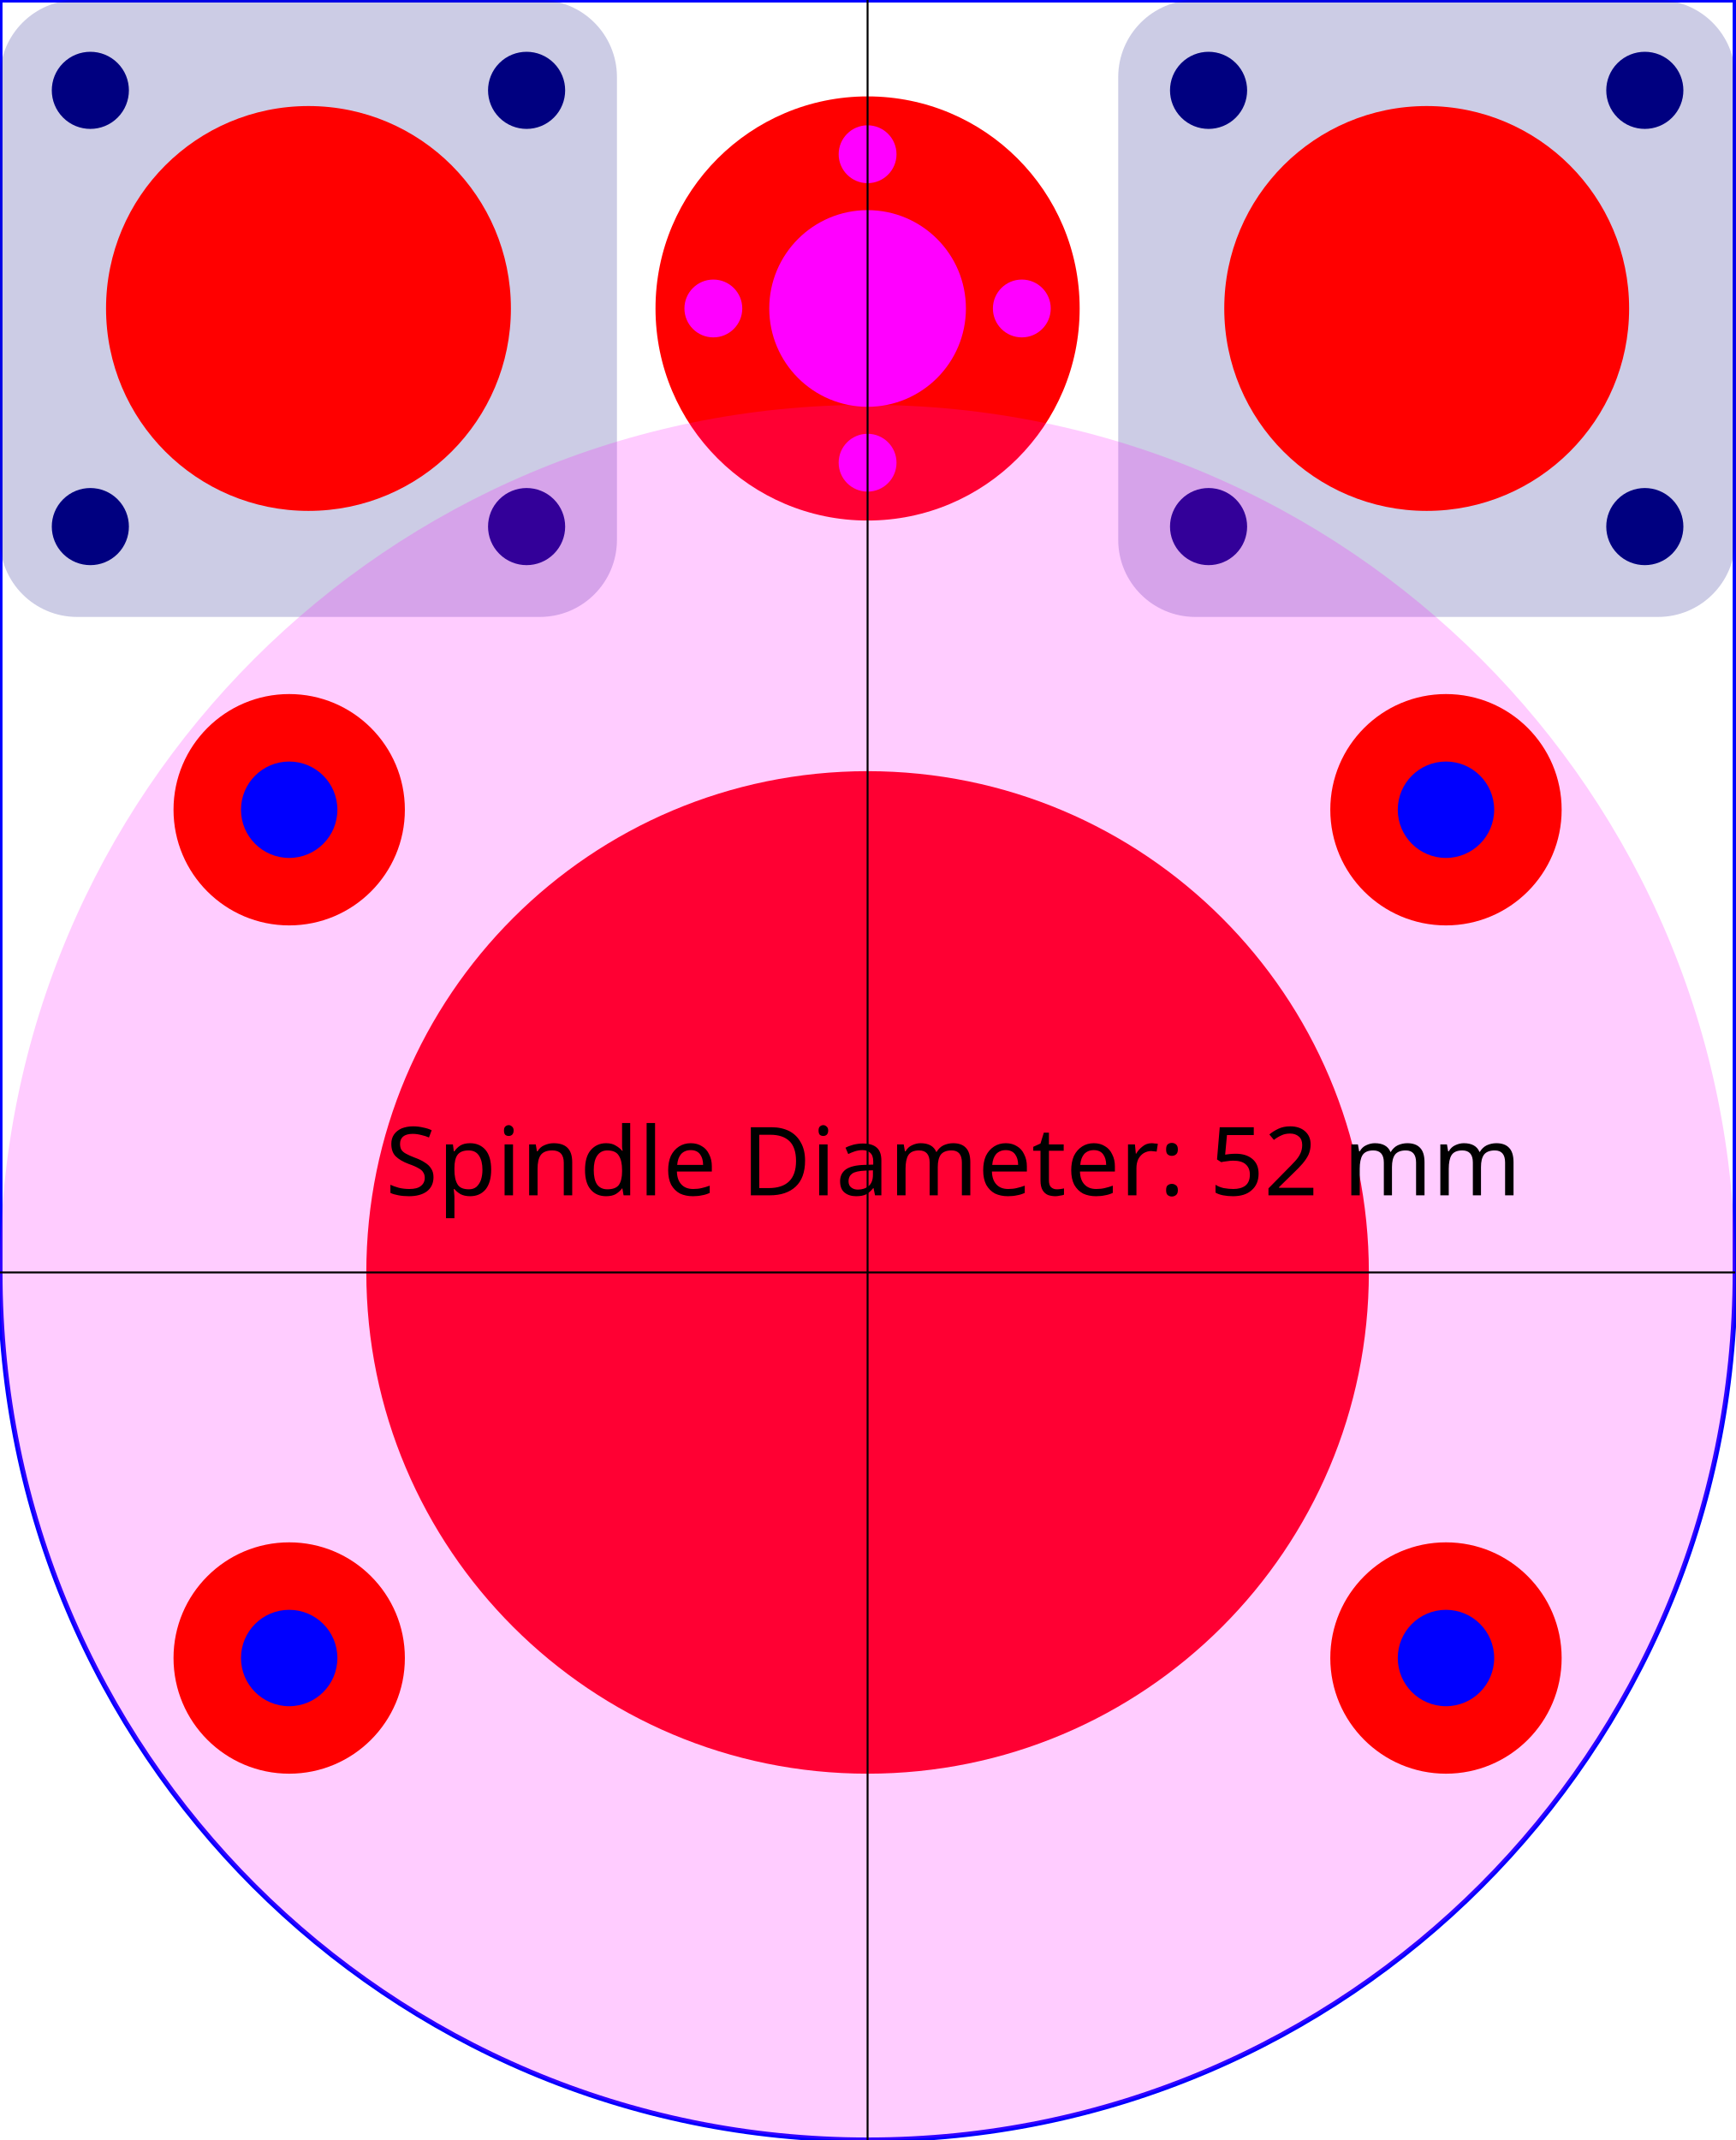
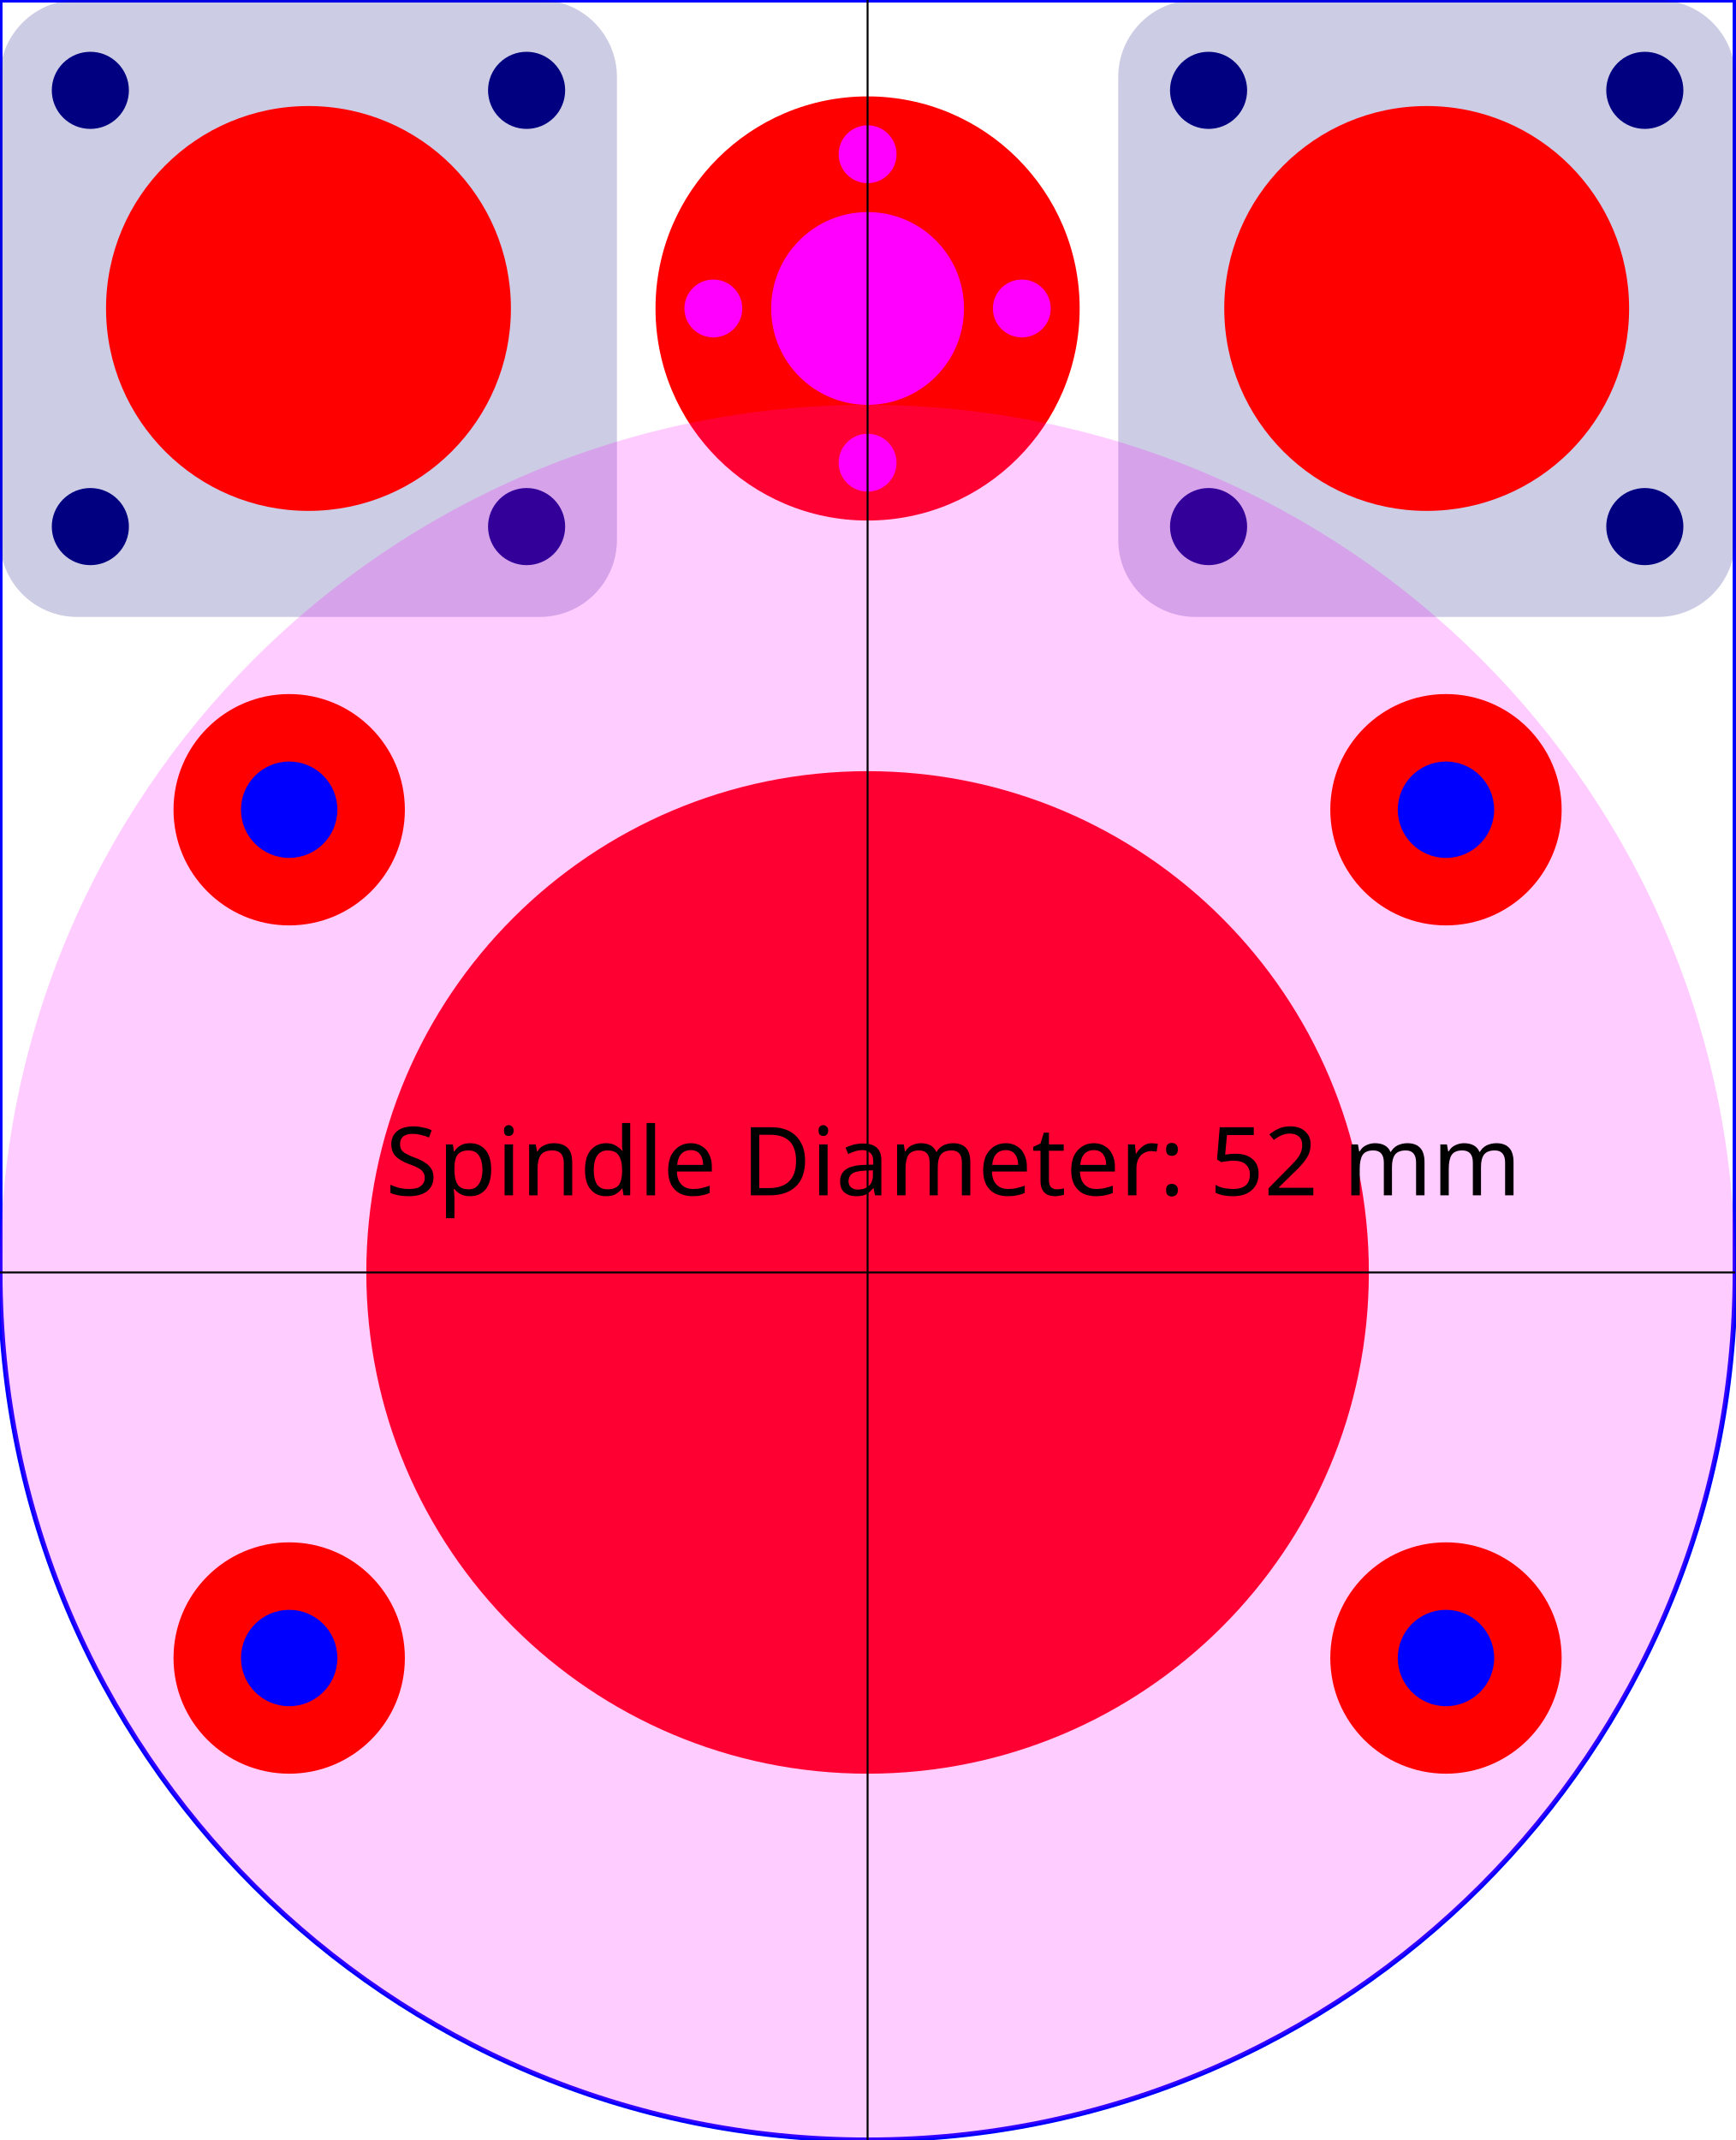
<svg xmlns="http://www.w3.org/2000/svg" version="1.1" width="90mm" height="111mm" viewBox="0 0 90 111" id="spindle-D52">
  <defs id="defs">
    <circle id="screw_central_hole_ref" style="fill:#ff0000;fill-opacity:1" cx="0" cy="0" r="11" />
-     <circle id="backlash_item_hole_10.2mm" style="fill:#ff00ff;fill-opacity:1" cx="0" cy="0" r="5.1" />
+     <circle id="backlash_item_hole_10.0mm" style="fill:#ff00ff;fill-opacity:1" cx="0" cy="0" r="5.0" />
    <circle id="backlash_item_screw_3.0mm" style="fill:#ff00ff;fill-opacity:1" cx="0" cy="0" r="1.5" />
    <rect id="bearing_base_ref" style="fill:#000080;fill-opacity:0.2" width="32" height="32" x="0" y="0" rx="4" ry="4" />
    <circle id="bearing_cylinder" style="fill:#ff0000;fill-opacity:1" cx="0" cy="0" r="10.5" />
    <circle id="bearing_screw_4.0mm" style="fill:#000080;fill-opacity:1" cx="0" cy="0" r="2.00" />
    <circle id="spacer_pocket_6.0mm" style="fill:#ff0000;fill-opacity:1" cx="0" cy="0" r="6" />
    <circle id="spacer_screw_5.0mm" style="fill:#0000ff;fill-opacity:1" cx="0" cy="0" r="2.5" />
  </defs>
  <g id="layer1">
    <path id="contour" style="fill:none;stroke:#0000ff;stroke-width:0.261px;stroke-linecap:butt;stroke-linejoin:miter;stroke-opacity:1" d="M 0.0,0.0 h 90 v 66 a 45,45 0 0 1 -90,0 z" />
    <use href="#screw_central_hole_ref" x="45" y="16" id="screw_central_hole" />
    <g id="backlash" transform="translate(45,16)">
-       <use href="#backlash_item_hole_10.2mm" id="backlash_item_hole" />
+       <use href="#backlash_item_hole_10.0mm" id="backlash_item_hole" />
      <use href="#backlash_item_screw_3.0mm" transform="rotate(0)   translate(8,0)" id="backlash_item_screw_3.0mm_E" />
      <use href="#backlash_item_screw_3.0mm" transform="rotate(90)  translate(8,0)" id="backlash_item_screw_3.0mm_S" />
      <use href="#backlash_item_screw_3.0mm" transform="rotate(180) translate(8,0)" id="backlash_item_screw_3.0mm_W" />
      <use href="#backlash_item_screw_3.0mm" transform="rotate(270) translate(8,0)" id="backlash_item_screw_3.0mm_N" />
    </g>
    <g id="bearing_1" transform="translate(0,0)">
      <use href="#bearing_base_ref" id="bearing_1_base" />
      <g id="bearing_1_items" transform="translate(16,16)">
        <use href="#bearing_cylinder" id="bearing_1_cylinder" />
        <use href="#bearing_screw_4.0mm" transform="rotate( 45) translate(16 0)" id="bearing_1_screw_4.0mm_SE" />
        <use href="#bearing_screw_4.0mm" transform="rotate(135) translate(16 0)" id="bearing_1_screw_4.0mm_SW" />
        <use href="#bearing_screw_4.0mm" transform="rotate(225) translate(16 0)" id="bearing_1_screw_4.0mm_NW" />
        <use href="#bearing_screw_4.0mm" transform="rotate(315) translate(16 0)" id="bearing_1_screw_4.0mm_NE" />
      </g>
    </g>
    <g id="bearing_2" transform="translate(58,0)">
      <use href="#bearing_base_ref" id="bearing_2_base" />
      <g id="bearing_2_items" transform="translate(16,16)">
        <use href="#bearing_cylinder" id="bearing_2_cylinder" />
        <use href="#bearing_screw_4.0mm" transform="rotate( 45) translate(16 0)" id="bearing_2_screw_4.0mm_SE" />
        <use href="#bearing_screw_4.0mm" transform="rotate(135) translate(16 0)" id="bearing_2_screw_4.0mm_SW" />
        <use href="#bearing_screw_4.0mm" transform="rotate(225) translate(16 0)" id="bearing_2_screw_4.0mm_NW" />
        <use href="#bearing_screw_4.0mm" transform="rotate(315) translate(16 0)" id="bearing_2_screw_4.0mm_NE" />
      </g>
    </g>
-     <circle id="spindle-hole" style="fill:#ff0000;fill-opacity:1;fill-rule:evenodd;stroke-width:0.97;stroke-linecap:butt;stroke-linejoin:miter;stroke-miterlimit:4;stroke-dasharray:none;stroke-dashoffset:0;stroke-opacity:1;stop-color:#000000" cx="45" cy="66" r="26.0" />
-     <circle id="large_circle_indicator" style="fill:#ff00ff;fill-opacity:0.2;fill-rule:evenodd;stroke-width:0.97;stroke-linecap:butt;stroke-linejoin:miter;stroke-miterlimit:4;stroke-dasharray:none;stroke-dashoffset:0;stroke-opacity:1;stop-color:#000000" cx="45" cy="66" r="45" />
+     <circle id="spindle-hole" style="fill:#ff0000;fill-opacity:1" cx="45" cy="66" r="26.0" />
+     <circle id="large_circle_indicator" style="fill:#ff00ff;fill-opacity:0.2" cx="45" cy="66" r="45" />
    <use href="#spacer_pocket_6.0mm" transform="translate(15 42)" id="spacer_pocket_NW" />
    <use href="#spacer_pocket_6.0mm" transform="translate(75 42)" id="spacer_pocket_NE" />
    <use href="#spacer_pocket_6.0mm" transform="translate(15 86)" id="spacer_pocket_SW" />
    <use href="#spacer_pocket_6.0mm" transform="translate(75 86)" id="spacer_pocket_SE" />
    <use href="#spacer_screw_5.0mm" transform="translate(15 42)" id="spacer_screw_5.0mm_NW" />
    <use href="#spacer_screw_5.0mm" transform="translate(75 42)" id="spacer_screw_5.0mm_NE" />
    <use href="#spacer_screw_5.0mm" transform="translate(15 86)" id="spacer_screw_5.0mm_SW" />
    <use href="#spacer_screw_5.0mm" transform="translate(75 86)" id="spacer_screw_5.0mm_SE" />
    <text id="legend" xml:space="preserve" style="font-style:normal;font-weight:normal;font-size:4.939px;line-height:1.25;font-family:sans-serif;fill:#000000;fill-opacity:1;stroke:none;stroke-width:0.265" x="20" y="62">Spindle Diameter: 52 mm</text>
    <path id="horizontal_line" style="fill:none;stroke:#000000;stroke-width:0.1" d="M 0,66 90,66" />
    <path id="vertical_line" style="fill:none;stroke:#000000;stroke-width:0.1" d="M 45,0  45,111" />
  </g>
</svg>
